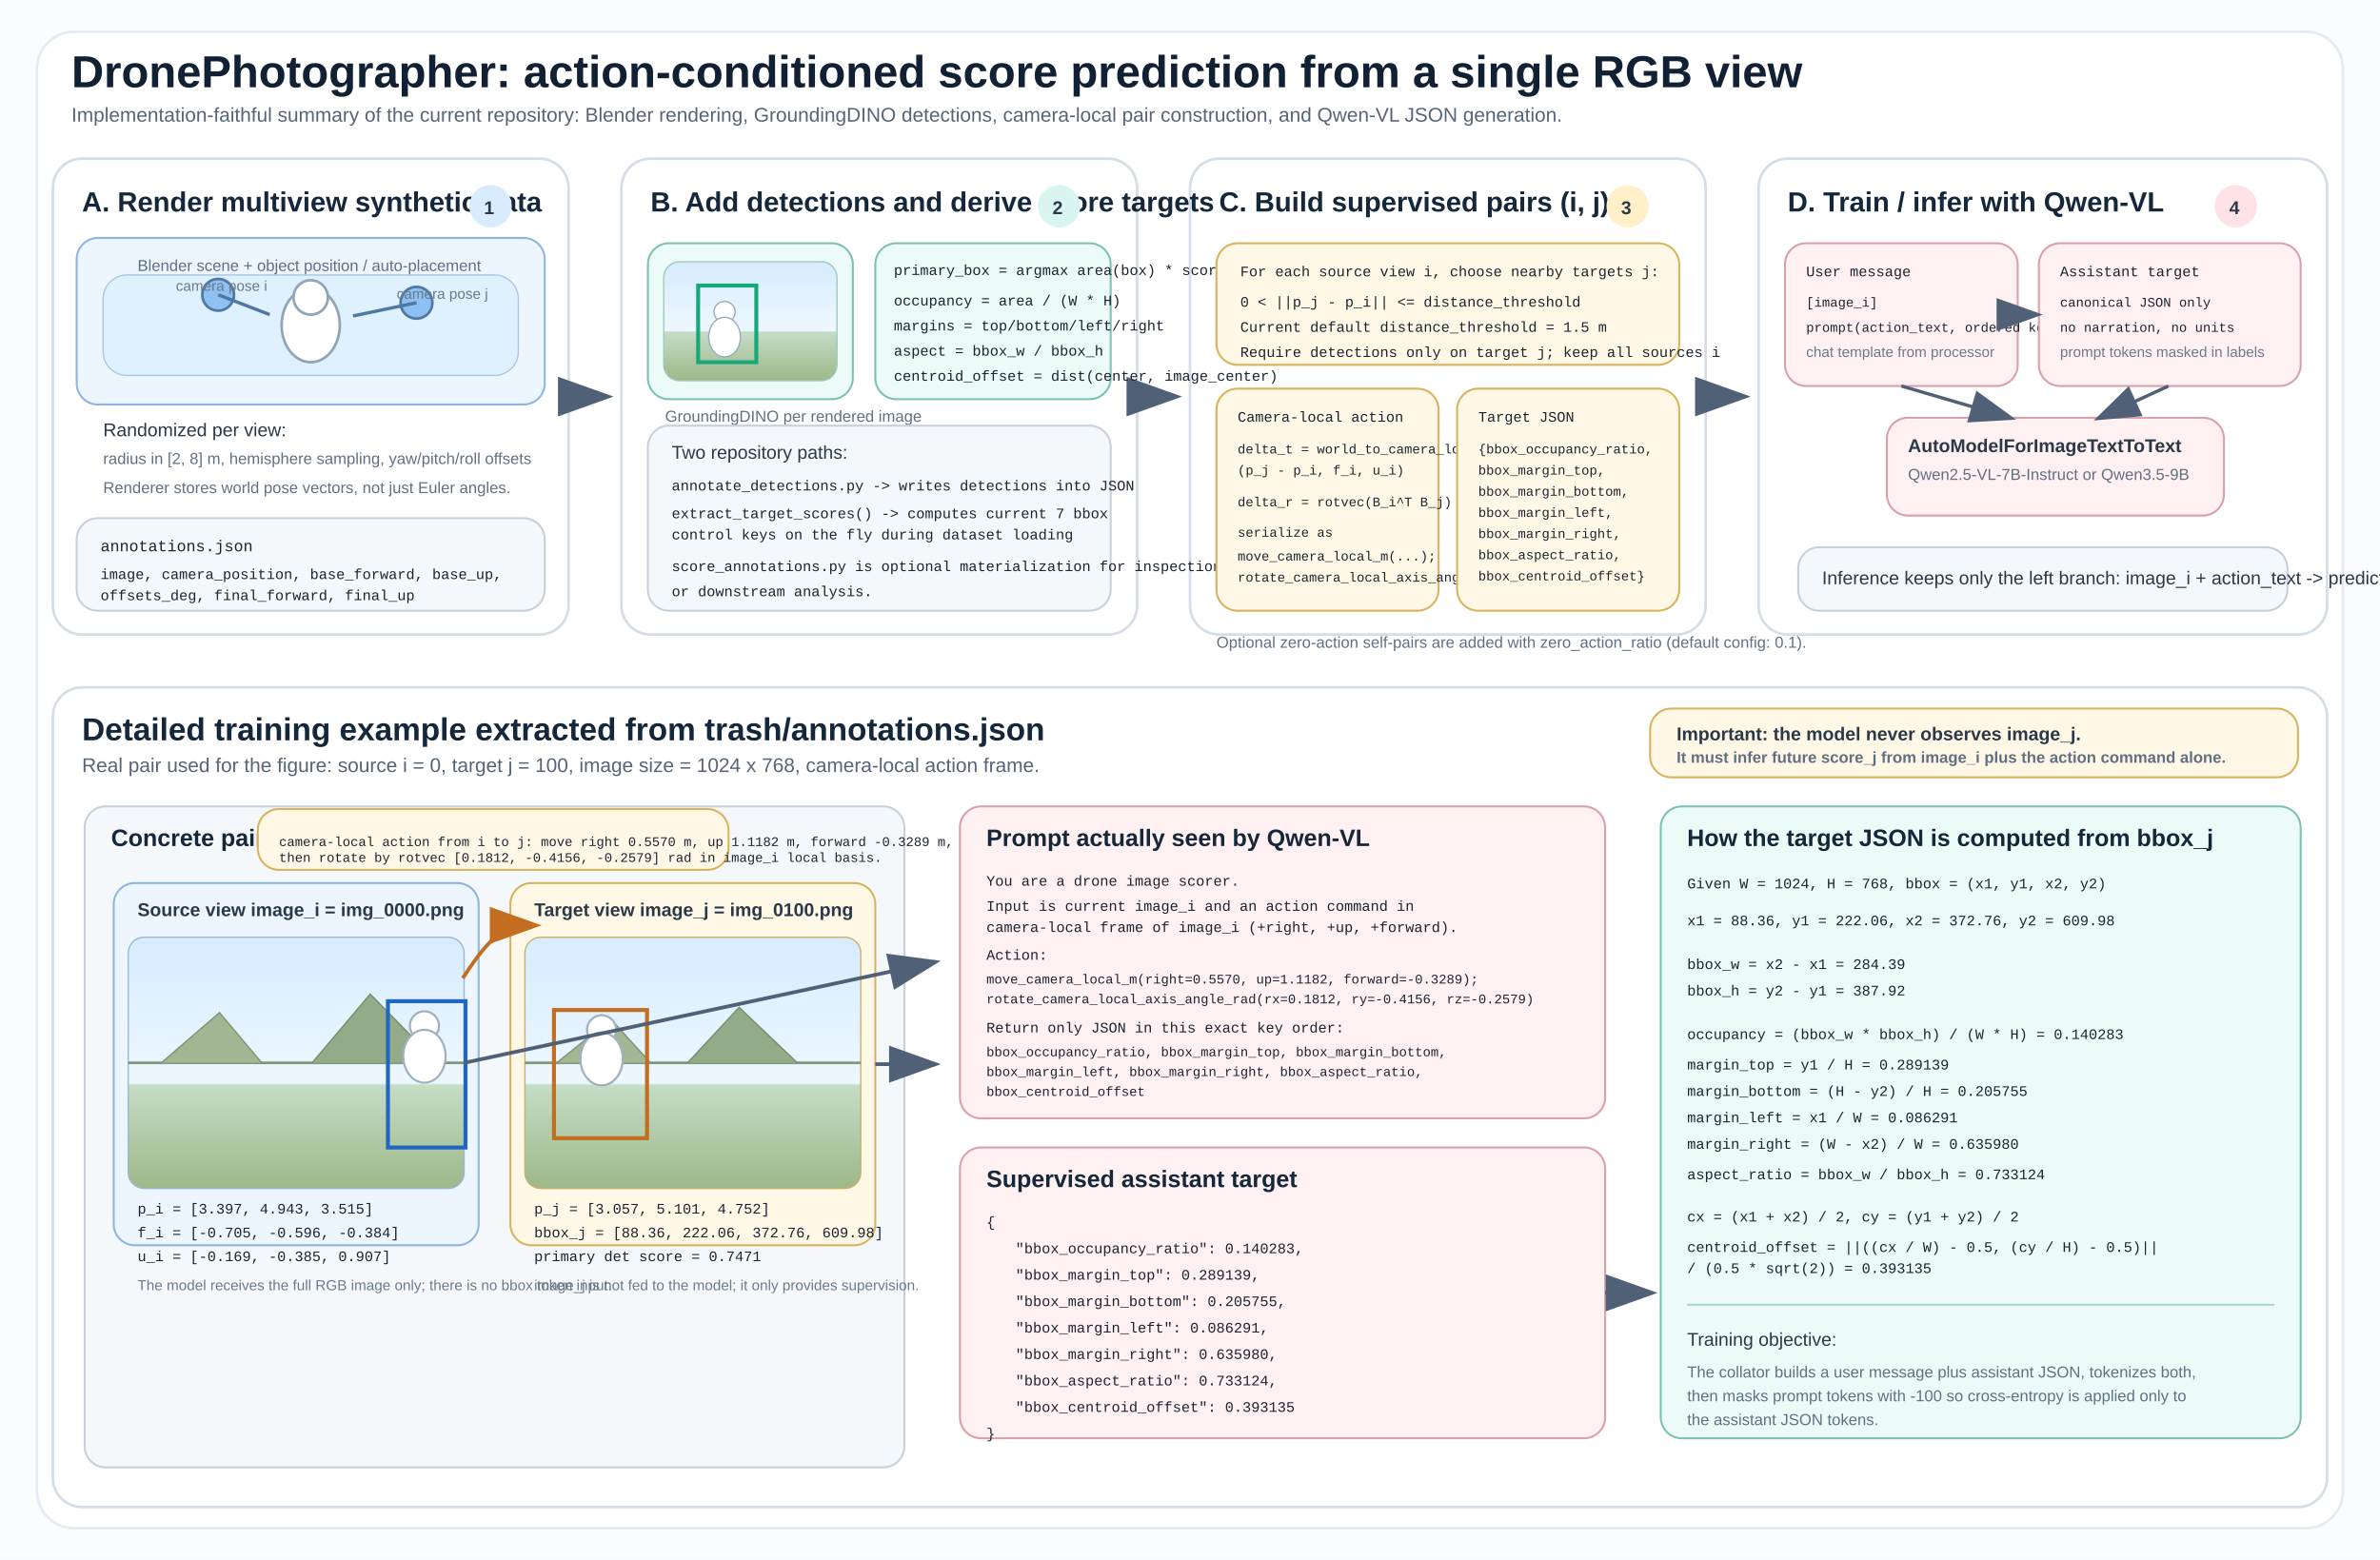
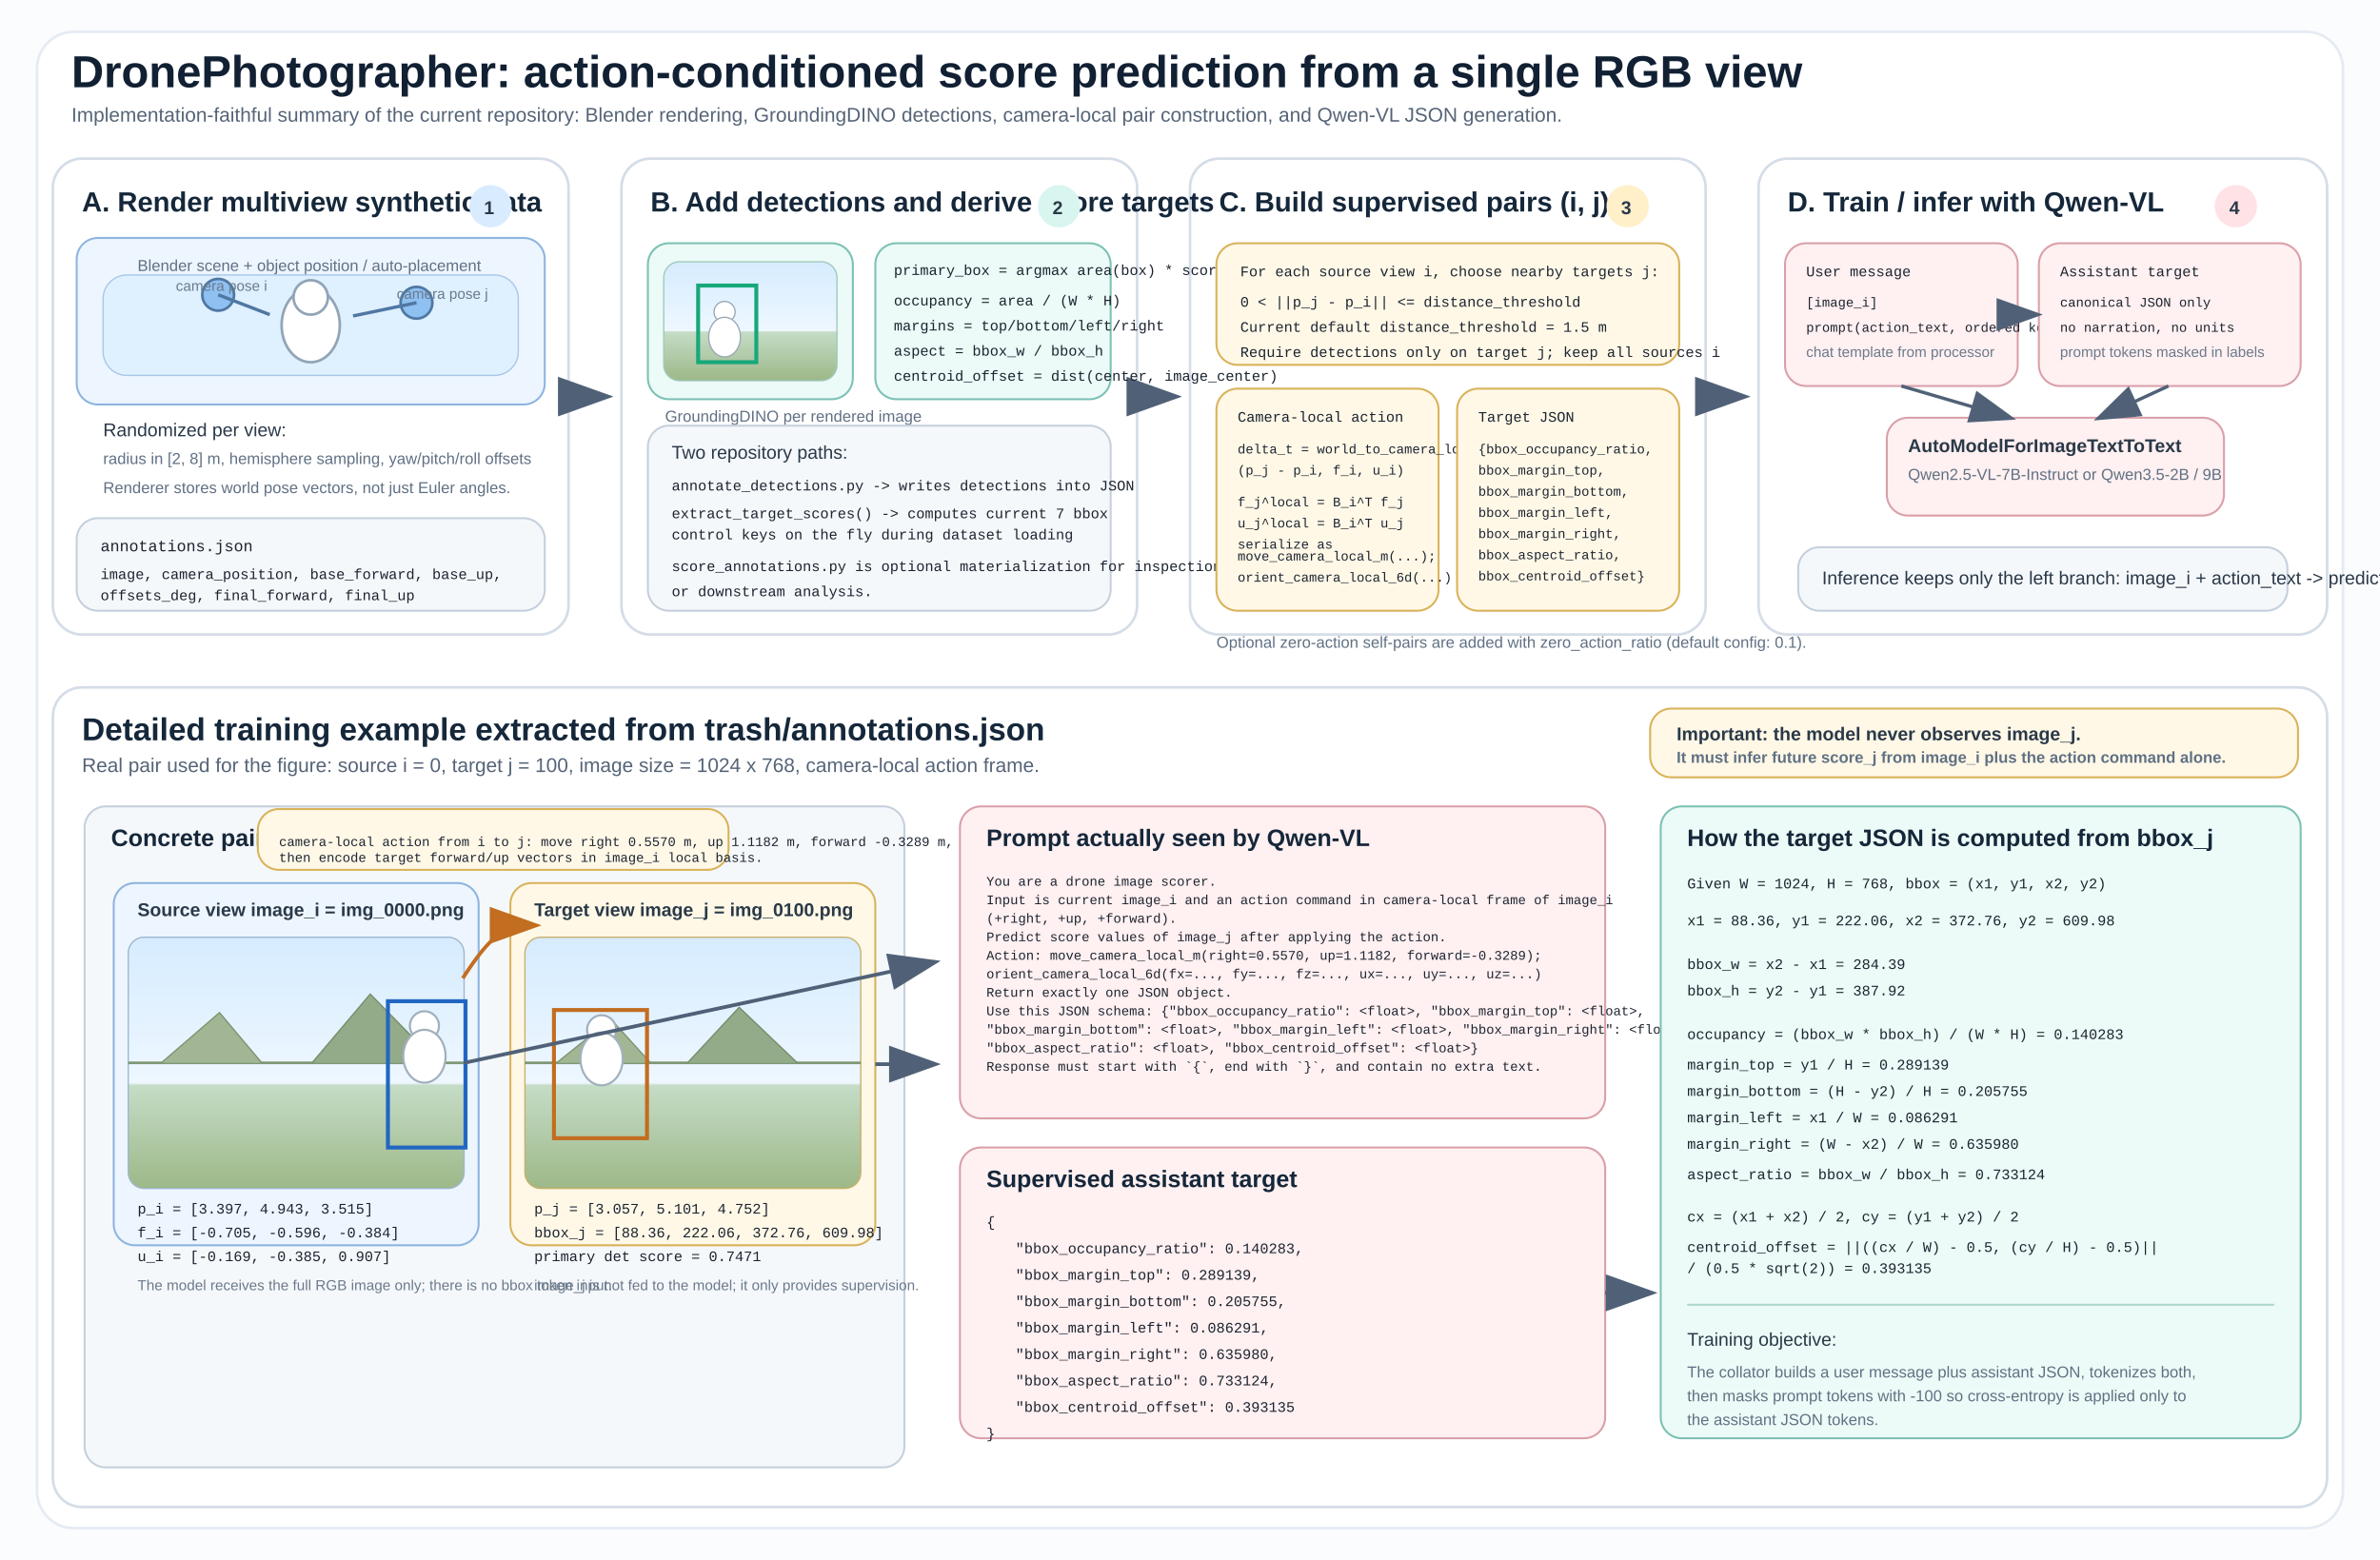
<svg xmlns="http://www.w3.org/2000/svg" width="1800" height="1180" viewBox="0 0 1800 1180">
  <defs>
    <marker id="arrow" markerWidth="14" markerHeight="10" refX="12" refY="5" orient="auto" markerUnits="strokeWidth">
      <path d="M 0 0 L 14 5 L 0 10 z" fill="#506177" />
    </marker>
    <marker id="arrowWarm" markerWidth="14" markerHeight="10" refX="12" refY="5" orient="auto" markerUnits="strokeWidth">
      <path d="M 0 0 L 14 5 L 0 10 z" fill="#c26d1f" />
    </marker>
    <linearGradient id="imgSky" x1="0" y1="0" x2="0" y2="1">
      <stop offset="0%" stop-color="#d6ecff" />
      <stop offset="58%" stop-color="#eef7ff" />
      <stop offset="59%" stop-color="#c5dcc6" />
      <stop offset="100%" stop-color="#9db888" />
    </linearGradient>
    <style>
      .title { font-family: Arial, Helvetica, sans-serif; font-size: 34px; font-weight: 700; fill: #112033; }
      .subtitle { font-family: Arial, Helvetica, sans-serif; font-size: 15px; fill: #556477; }
      .panel-title { font-family: Arial, Helvetica, sans-serif; font-size: 21px; font-weight: 700; fill: #15273a; }
      .section-title { font-family: Arial, Helvetica, sans-serif; font-size: 24px; font-weight: 700; fill: #15273a; }
      .body { font-family: Arial, Helvetica, sans-serif; font-size: 14px; fill: #2a3948; }
      .small { font-family: Arial, Helvetica, sans-serif; font-size: 12px; fill: #607083; }
      .tiny { font-family: Arial, Helvetica, sans-serif; font-size: 11px; fill: #6b7a8b; }
      .code { font-family: "Courier New", Courier, monospace; font-size: 12px; fill: #1c2430; }
      .code-small { font-family: "Courier New", Courier, monospace; font-size: 11px; fill: #1c2430; }
      .code-tiny { font-family: "Courier New", Courier, monospace; font-size: 10px; fill: #1c2430; }
      .panel { fill: #ffffff; stroke: #d5dde7; stroke-width: 2; rx: 22; ry: 22; }
      .box-blue { fill: #edf5ff; stroke: #8eb5e0; stroke-width: 1.5; rx: 16; ry: 16; }
      .box-teal { fill: #ecfbf7; stroke: #7cc1b4; stroke-width: 1.5; rx: 16; ry: 16; }
      .box-gold { fill: #fff8e7; stroke: #d9b35b; stroke-width: 1.5; rx: 16; ry: 16; }
      .box-rose { fill: #fff0f1; stroke: #d9a0a9; stroke-width: 1.5; rx: 16; ry: 16; }
      .box-slate { fill: #f5f8fb; stroke: #c5d0dc; stroke-width: 1.5; rx: 16; ry: 16; }
      .dash { stroke-dasharray: 8 7; }
    </style>
  </defs>
  <rect x="0" y="0" width="1800" height="1180" fill="#fbfcfe" />
  <rect x="28" y="24" width="1744" height="1132" rx="28" ry="28" fill="#ffffff" stroke="#e5ebf2" stroke-width="2" />
  <text x="54" y="66" class="title">DronePhotographer: action-conditioned score prediction from a single RGB view</text>
  <text x="54" y="92" class="subtitle">Implementation-faithful summary of the current repository: Blender rendering, GroundingDINO detections, camera-local pair construction, and Qwen-VL JSON generation.</text>
  <rect x="40" y="120" width="390" height="360" class="panel" />
  <rect x="470" y="120" width="390" height="360" class="panel" />
  <rect x="900" y="120" width="390" height="360" class="panel" />
  <rect x="1330" y="120" width="430" height="360" class="panel" />
  <line x1="430" y1="300" x2="458" y2="300" stroke="#506177" stroke-width="3" marker-end="url(#arrow)" />
  <line x1="860" y1="300" x2="888" y2="300" stroke="#506177" stroke-width="3" marker-end="url(#arrow)" />
  <line x1="1290" y1="300" x2="1318" y2="300" stroke="#506177" stroke-width="3" marker-end="url(#arrow)" />
  <text x="62" y="160" class="panel-title">A. Render multiview synthetic data</text>
  <circle cx="371" cy="156" r="16" fill="#d9ebff" />
  <text x="366" y="162" class="body" style="font-weight:700;">1</text>
  <rect x="58" y="180" width="354" height="126" class="box-blue" />
  <rect x="78" y="208" width="314" height="76" rx="18" ry="18" fill="#dff0ff" stroke="#a8c7e8" />
  <ellipse cx="235" cy="246" rx="22" ry="28" fill="#ffffff" stroke="#91a5b7" stroke-width="2" />
  <circle cx="235" cy="225" r="13" fill="#ffffff" stroke="#91a5b7" stroke-width="2" />
  <circle cx="165" cy="223" r="12" fill="#8fc0f2" stroke="#4f78a2" stroke-width="2" />
  <path d="M 165 223 L 204 238" stroke="#4f78a2" stroke-width="2.5" />
  <circle cx="315" cy="229" r="12" fill="#8fc0f2" stroke="#4f78a2" stroke-width="2" />
  <path d="M 315 229 L 267 239" stroke="#4f78a2" stroke-width="2.5" />
  <text x="104" y="205" class="small">Blender scene + object position / auto-placement</text>
  <text x="133" y="220" class="tiny">camera pose i</text>
  <text x="300" y="226" class="tiny">camera pose j</text>
  <text x="78" y="330" class="body">Randomized per view:</text>
  <text x="78" y="351" class="small">radius in [2, 8] m, hemisphere sampling, yaw/pitch/roll offsets</text>
  <text x="78" y="373" class="small">Renderer stores world pose vectors, not just Euler angles.</text>
  <rect x="58" y="392" width="354" height="70" class="box-slate" />
  <text x="76" y="417" class="code">annotations.json</text>
  <text x="76" y="438" class="code-small">image, camera_position, base_forward, base_up,</text>
  <text x="76" y="454" class="code-small">offsets_deg, final_forward, final_up</text>
  <text x="492" y="160" class="panel-title">B. Add detections and derive score targets</text>
  <circle cx="801" cy="156" r="16" fill="#d9f5ef" />
  <text x="796" y="162" class="body" style="font-weight:700;">2</text>
  <rect x="490" y="184" width="155" height="118" class="box-teal" />
  <rect x="502" y="198" width="131" height="90" rx="12" ry="12" fill="url(#imgSky)" stroke="#9fc8bc" />
  <rect x="528" y="216" width="44" height="58" fill="none" stroke="#17a87a" stroke-width="3" />
  <circle cx="548" cy="236" r="8" fill="#ffffff" stroke="#9aa9b6" />
  <ellipse cx="548" cy="255" rx="12" ry="15" fill="#ffffff" stroke="#9aa9b6" />
  <text x="503" y="319" class="small">GroundingDINO per rendered image</text>
  <text x="503" y="336" class="tiny">caption example: "a snowman"</text>
  <rect x="662" y="184" width="178" height="118" class="box-teal" />
  <text x="676" y="208" class="code-small">primary_box = argmax area(box) * score</text>
  <text x="676" y="231" class="code-small">occupancy = area / (W * H)</text>
  <text x="676" y="250" class="code-small">margins = top/bottom/left/right</text>
  <text x="676" y="269" class="code-small">aspect = bbox_w / bbox_h</text>
  <text x="676" y="288" class="code-small">centroid_offset = dist(center, image_center)</text>
  <rect x="490" y="322" width="350" height="140" class="box-slate" />
  <text x="508" y="347" class="body">Two repository paths:</text>
  <text x="508" y="371" class="code-small">annotate_detections.py -&gt; writes detections into JSON</text>
  <text x="508" y="392" class="code-small">extract_target_scores() -&gt; computes current 7 bbox</text>
  <text x="508" y="408" class="code-small">control keys on the fly during dataset loading</text>
  <text x="508" y="432" class="code-small">score_annotations.py is optional materialization for inspection</text>
  <text x="508" y="451" class="code-small">or downstream analysis.</text>
  <text x="922" y="160" class="panel-title">C. Build supervised pairs (i, j)</text>
  <circle cx="1231" cy="156" r="16" fill="#fff0ca" />
  <text x="1226" y="162" class="body" style="font-weight:700;">3</text>
  <rect x="920" y="184" width="350" height="92" class="box-gold" />
  <text x="938" y="209" class="code-small">For each source view i, choose nearby targets j:</text>
  <text x="938" y="232" class="code-small">0 &lt; ||p_j - p_i|| &lt;= distance_threshold</text>
  <text x="938" y="251" class="code-small">Current default distance_threshold = 1.5 m</text>
  <text x="938" y="270" class="code-small">Require detections only on target j; keep all sources i</text>
  <rect x="920" y="294" width="168" height="168" class="box-gold" />
  <text x="936" y="319" class="code-small">Camera-local action</text>
  <text x="936" y="343" class="code-tiny">delta_t = world_to_camera_local</text>
  <text x="936" y="359" class="code-tiny">(p_j - p_i, f_i, u_i)</text>
-   <text x="936" y="383" class="code-tiny">delta_r = rotvec(B_i^T B_j)</text>
-   <text x="936" y="406" class="code-tiny">serialize as</text>
+   <text x="936" y="383" class="code-tiny">f_j^local = B_i^T f_j</text>
+   <text x="936" y="399" class="code-tiny">u_j^local = B_i^T u_j</text>
+   <text x="936" y="415" class="code-tiny">serialize as</text>
  <text x="936" y="424" class="code-tiny">move_camera_local_m(...);</text>
-   <text x="936" y="440" class="code-tiny">rotate_camera_local_axis_angle_rad(...)</text>
+   <text x="936" y="440" class="code-tiny">orient_camera_local_6d(...)</text>
  <rect x="1102" y="294" width="168" height="168" class="box-gold" />
  <text x="1118" y="319" class="code-small">Target JSON</text>
  <text x="1118" y="343" class="code-tiny">{bbox_occupancy_ratio,</text>
  <text x="1118" y="359" class="code-tiny">bbox_margin_top,</text>
  <text x="1118" y="375" class="code-tiny">bbox_margin_bottom,</text>
  <text x="1118" y="391" class="code-tiny">bbox_margin_left,</text>
  <text x="1118" y="407" class="code-tiny">bbox_margin_right,</text>
  <text x="1118" y="423" class="code-tiny">bbox_aspect_ratio,</text>
  <text x="1118" y="439" class="code-tiny">bbox_centroid_offset}</text>
  <text x="920" y="490" class="small">Optional zero-action self-pairs are added with zero_action_ratio (default config: 0.1).</text>
  <text x="1352" y="160" class="panel-title">D. Train / infer with Qwen-VL</text>
  <circle cx="1691" cy="156" r="16" fill="#ffe2e6" />
  <text x="1686" y="162" class="body" style="font-weight:700;">4</text>
  <rect x="1350" y="184" width="176" height="108" class="box-rose" />
  <text x="1366" y="209" class="code-small">User message</text>
  <text x="1366" y="232" class="code-tiny">[image_i]</text>
  <text x="1366" y="251" class="code-tiny">prompt(action_text, ordered keys)</text>
  <text x="1366" y="270" class="tiny">chat template from processor</text>
  <rect x="1542" y="184" width="198" height="108" class="box-rose" />
  <text x="1558" y="209" class="code-small">Assistant target</text>
  <text x="1558" y="232" class="code-tiny">canonical JSON only</text>
  <text x="1558" y="251" class="code-tiny">no narration, no units</text>
  <text x="1558" y="270" class="tiny">prompt tokens masked in labels</text>
  <line x1="1528" y1="238" x2="1540" y2="238" stroke="#506177" stroke-width="2.5" marker-end="url(#arrow)" />
  <rect x="1427" y="316" width="255" height="74" class="box-rose" />
  <text x="1443" y="342" class="body" style="font-weight:700;">AutoModelForImageTextToText</text>
-   <text x="1443" y="363" class="small">Qwen2.5-VL-7B-Instruct or Qwen3.5-9B</text>
+   <text x="1443" y="363" class="small">Qwen2.5-VL-7B-Instruct or Qwen3.5-2B / 9B</text>
  <line x1="1438" y1="292" x2="1520" y2="316" stroke="#506177" stroke-width="2.5" marker-end="url(#arrow)" />
  <line x1="1640" y1="292" x2="1588" y2="316" stroke="#506177" stroke-width="2.5" marker-end="url(#arrow)" />
  <rect x="1360" y="414" width="370" height="48" class="box-slate" />
  <text x="1378" y="442" class="body">Inference keeps only the left branch: image_i + action_text -&gt; predicted score JSON.</text>
  <rect x="40" y="520" width="1720" height="620" class="panel" />
  <text x="62" y="560" class="section-title">Detailed training example extracted from trash/annotations.json</text>
  <text x="62" y="584" class="subtitle">Real pair used for the figure: source i = 0, target j = 100, image size = 1024 x 768, camera-local action frame.</text>
  <rect x="64" y="610" width="620" height="500" class="box-slate" />
  <text x="84" y="640" class="panel-title" style="font-size:18px;">Concrete pair geometry</text>
  <rect x="86" y="668" width="276" height="274" class="box-blue" />
  <text x="104" y="693" class="body" style="font-weight:700;">Source view image_i = img_0000.png</text>
  <rect x="97" y="709" width="254" height="190" rx="12" ry="12" fill="url(#imgSky)" stroke="#9eb7ce" />
  <path d="M 97 804 L 351 804" stroke="#7f9876" stroke-width="2" />
  <path d="M 122 804 L 166 766 L 198 804" fill="#a2b694" stroke="#7d9271" />
  <path d="M 236 804 L 280 752 L 331 804" fill="#93ab88" stroke="#758c6b" />
  <circle cx="321" cy="776" r="11" fill="#ffffff" stroke="#a1b0bd" stroke-width="1.6" />
  <ellipse cx="321" cy="799" rx="16" ry="20" fill="#ffffff" stroke="#a1b0bd" stroke-width="1.6" />
  <rect x="293.385" y="757.363" width="58.693" height="110.704" fill="none" stroke="#2166c2" stroke-width="3" />
  <text x="104" y="918" class="code-small">p_i = [3.397, 4.943, 3.515]</text>
  <text x="104" y="936" class="code-small">f_i = [-0.705, -0.596, -0.384]</text>
  <text x="104" y="954" class="code-small">u_i = [-0.169, -0.385,  0.907]</text>
  <text x="104" y="976" class="tiny">The model receives the full RGB image only; there is no bbox token input.</text>
  <rect x="386" y="668" width="276" height="274" class="box-gold" />
  <text x="404" y="693" class="body" style="font-weight:700;">Target view image_j = img_0100.png</text>
  <rect x="397" y="709" width="254" height="190" rx="12" ry="12" fill="url(#imgSky)" stroke="#c9b06d" />
  <path d="M 397 804 L 651 804" stroke="#7f9876" stroke-width="2" />
  <path d="M 421 804 L 462 771 L 492 804" fill="#a2b694" stroke="#7d9271" />
  <path d="M 520 804 L 559 762 L 603 804" fill="#93ab88" stroke="#758c6b" />
  <circle cx="455" cy="779" r="11" fill="#ffffff" stroke="#a1b0bd" stroke-width="1.6" />
  <ellipse cx="455" cy="801" rx="16" ry="20" fill="#ffffff" stroke="#a1b0bd" stroke-width="1.6" />
  <rect x="418.957" y="764.038" width="70.389" height="96.98" fill="none" stroke="#c26d1f" stroke-width="3" />
  <text x="404" y="918" class="code-small">p_j = [3.057, 5.101, 4.752]</text>
  <text x="404" y="936" class="code-small">bbox_j = [88.36, 222.06, 372.76, 609.98]</text>
  <text x="404" y="954" class="code-small">primary det score = 0.7471</text>
  <text x="404" y="976" class="tiny">image_j is not fed to the model; it only provides supervision.</text>
  <path d="M 350 740 C 372 706, 382 700, 404 700" fill="none" stroke="#c26d1f" stroke-width="2.8" marker-end="url(#arrowWarm)" />
  <rect x="195" y="612" width="356" height="46" class="box-gold" />
  <text x="211" y="640" class="code-tiny">camera-local action from i to j: move right 0.5570 m, up 1.1182 m, forward -0.3289 m,</text>
-   <text x="211" y="652" class="code-tiny">then rotate by rotvec [0.1812, -0.4156, -0.2579] rad in image_i local basis.</text>
+   <text x="211" y="652" class="code-tiny">then encode target forward/up vectors in image_i local basis.</text>
  <line x1="662" y1="805" x2="706" y2="805" stroke="#506177" stroke-width="2.8" marker-end="url(#arrow)" />
  <line x1="351" y1="804" x2="706" y2="728" stroke="#506177" stroke-width="2.8" marker-end="url(#arrow)" />
  <rect x="726" y="610" width="488" height="236" class="box-rose" />
  <text x="746" y="640" class="panel-title" style="font-size:18px;">Prompt actually seen by Qwen-VL</text>
-   <text x="746" y="670" class="code-small">You are a drone image scorer.</text>
-   <text x="746" y="689" class="code-small">Input is current image_i and an action command in</text>
-   <text x="746" y="705" class="code-small">camera-local frame of image_i (+right, +up, +forward).</text>
-   <text x="746" y="726" class="code-small">Action:</text>
-   <text x="746" y="744" class="code-tiny">move_camera_local_m(right=0.5570, up=1.1182, forward=-0.3289);</text>
-   <text x="746" y="759" class="code-tiny">rotate_camera_local_axis_angle_rad(rx=0.1812, ry=-0.4156, rz=-0.2579)</text>
-   <text x="746" y="781" class="code-small">Return only JSON in this exact key order:</text>
-   <text x="746" y="799" class="code-tiny">bbox_occupancy_ratio, bbox_margin_top, bbox_margin_bottom,</text>
-   <text x="746" y="814" class="code-tiny">bbox_margin_left, bbox_margin_right, bbox_aspect_ratio,</text>
-   <text x="746" y="829" class="code-tiny">bbox_centroid_offset</text>
+   <text x="746" y="670" class="code-tiny">You are a drone image scorer.</text>
+   <text x="746" y="684" class="code-tiny">Input is current image_i and an action command in camera-local frame of image_i</text>
+   <text x="746" y="698" class="code-tiny">(+right, +up, +forward).</text>
+   <text x="746" y="712" class="code-tiny">Predict score values of image_j after applying the action.</text>
+   <text x="746" y="726" class="code-tiny">Action: move_camera_local_m(right=0.5570, up=1.1182, forward=-0.3289);</text>
+   <text x="746" y="740" class="code-tiny">orient_camera_local_6d(fx=..., fy=..., fz=..., ux=..., uy=..., uz=...)</text>
+   <text x="746" y="754" class="code-tiny">Return exactly one JSON object.</text>
+   <text x="746" y="768" class="code-tiny">Use this JSON schema: {"bbox_occupancy_ratio": &lt;float&gt;, "bbox_margin_top": &lt;float&gt;,</text>
+   <text x="746" y="782" class="code-tiny">"bbox_margin_bottom": &lt;float&gt;, "bbox_margin_left": &lt;float&gt;, "bbox_margin_right": &lt;float&gt;,</text>
+   <text x="746" y="796" class="code-tiny">"bbox_aspect_ratio": &lt;float&gt;, "bbox_centroid_offset": &lt;float&gt;}</text>
+   <text x="746" y="810" class="code-tiny">Response must start with `{`, end with `}`, and contain no extra text.</text>
  <rect x="726" y="868" width="488" height="220" class="box-rose" />
  <text x="746" y="898" class="panel-title" style="font-size:18px;">Supervised assistant target</text>
  <text x="746" y="928" class="code-small">{</text>
  <text x="768" y="948" class="code-small">"bbox_occupancy_ratio": 0.140283,</text>
  <text x="768" y="968" class="code-small">"bbox_margin_top": 0.289139,</text>
  <text x="768" y="988" class="code-small">"bbox_margin_bottom": 0.205755,</text>
  <text x="768" y="1008" class="code-small">"bbox_margin_left": 0.086291,</text>
  <text x="768" y="1028" class="code-small">"bbox_margin_right": 0.635980,</text>
  <text x="768" y="1048" class="code-small">"bbox_aspect_ratio": 0.733124,</text>
  <text x="768" y="1068" class="code-small">"bbox_centroid_offset": 0.393135</text>
  <text x="746" y="1088" class="code-small">}</text>
  <line x1="1214" y1="978" x2="1248" y2="978" stroke="#506177" stroke-width="2.8" marker-end="url(#arrow)" />
  <rect x="1256" y="610" width="484" height="478" class="box-teal" />
  <text x="1276" y="640" class="panel-title" style="font-size:18px;">How the target JSON is computed from bbox_j</text>
  <text x="1276" y="672" class="code-small">Given W = 1024, H = 768, bbox = (x1, y1, x2, y2)</text>
  <text x="1276" y="700" class="code-small">x1 = 88.36, y1 = 222.06, x2 = 372.76, y2 = 609.98</text>
  <text x="1276" y="733" class="code-small">bbox_w = x2 - x1 = 284.39</text>
  <text x="1276" y="753" class="code-small">bbox_h = y2 - y1 = 387.92</text>
  <text x="1276" y="786" class="code-small">occupancy = (bbox_w * bbox_h) / (W * H) = 0.140283</text>
  <text x="1276" y="809" class="code-small">margin_top = y1 / H = 0.289139</text>
  <text x="1276" y="829" class="code-small">margin_bottom = (H - y2) / H = 0.205755</text>
  <text x="1276" y="849" class="code-small">margin_left = x1 / W = 0.086291</text>
  <text x="1276" y="869" class="code-small">margin_right = (W - x2) / W = 0.635980</text>
  <text x="1276" y="892" class="code-small">aspect_ratio = bbox_w / bbox_h = 0.733124</text>
  <text x="1276" y="924" class="code-small">cx = (x1 + x2) / 2, cy = (y1 + y2) / 2</text>
  <text x="1276" y="947" class="code-small">centroid_offset = ||((cx / W) - 0.5, (cy / H) - 0.5)||</text>
  <text x="1276" y="963" class="code-small">                  / (0.5 * sqrt(2)) = 0.393135</text>
  <line x1="1276" y1="987" x2="1720" y2="987" stroke="#aed7ce" stroke-width="1.5" />
  <text x="1276" y="1018" class="body">Training objective:</text>
  <text x="1276" y="1042" class="small">The collator builds a user message plus assistant JSON, tokenizes both,</text>
  <text x="1276" y="1060" class="small">then masks prompt tokens with -100 so cross-entropy is applied only to</text>
  <text x="1276" y="1078" class="small">the assistant JSON tokens.</text>
  <rect x="1248" y="536" width="490" height="52" class="box-gold" />
  <text x="1268" y="560" class="body" style="font-weight:700;">Important: the model never observes image_j.</text>
  <text x="1268" y="577" class="small" style="font-weight:700;">It must infer future score_j from image_i plus the action command alone.</text>
</svg>
